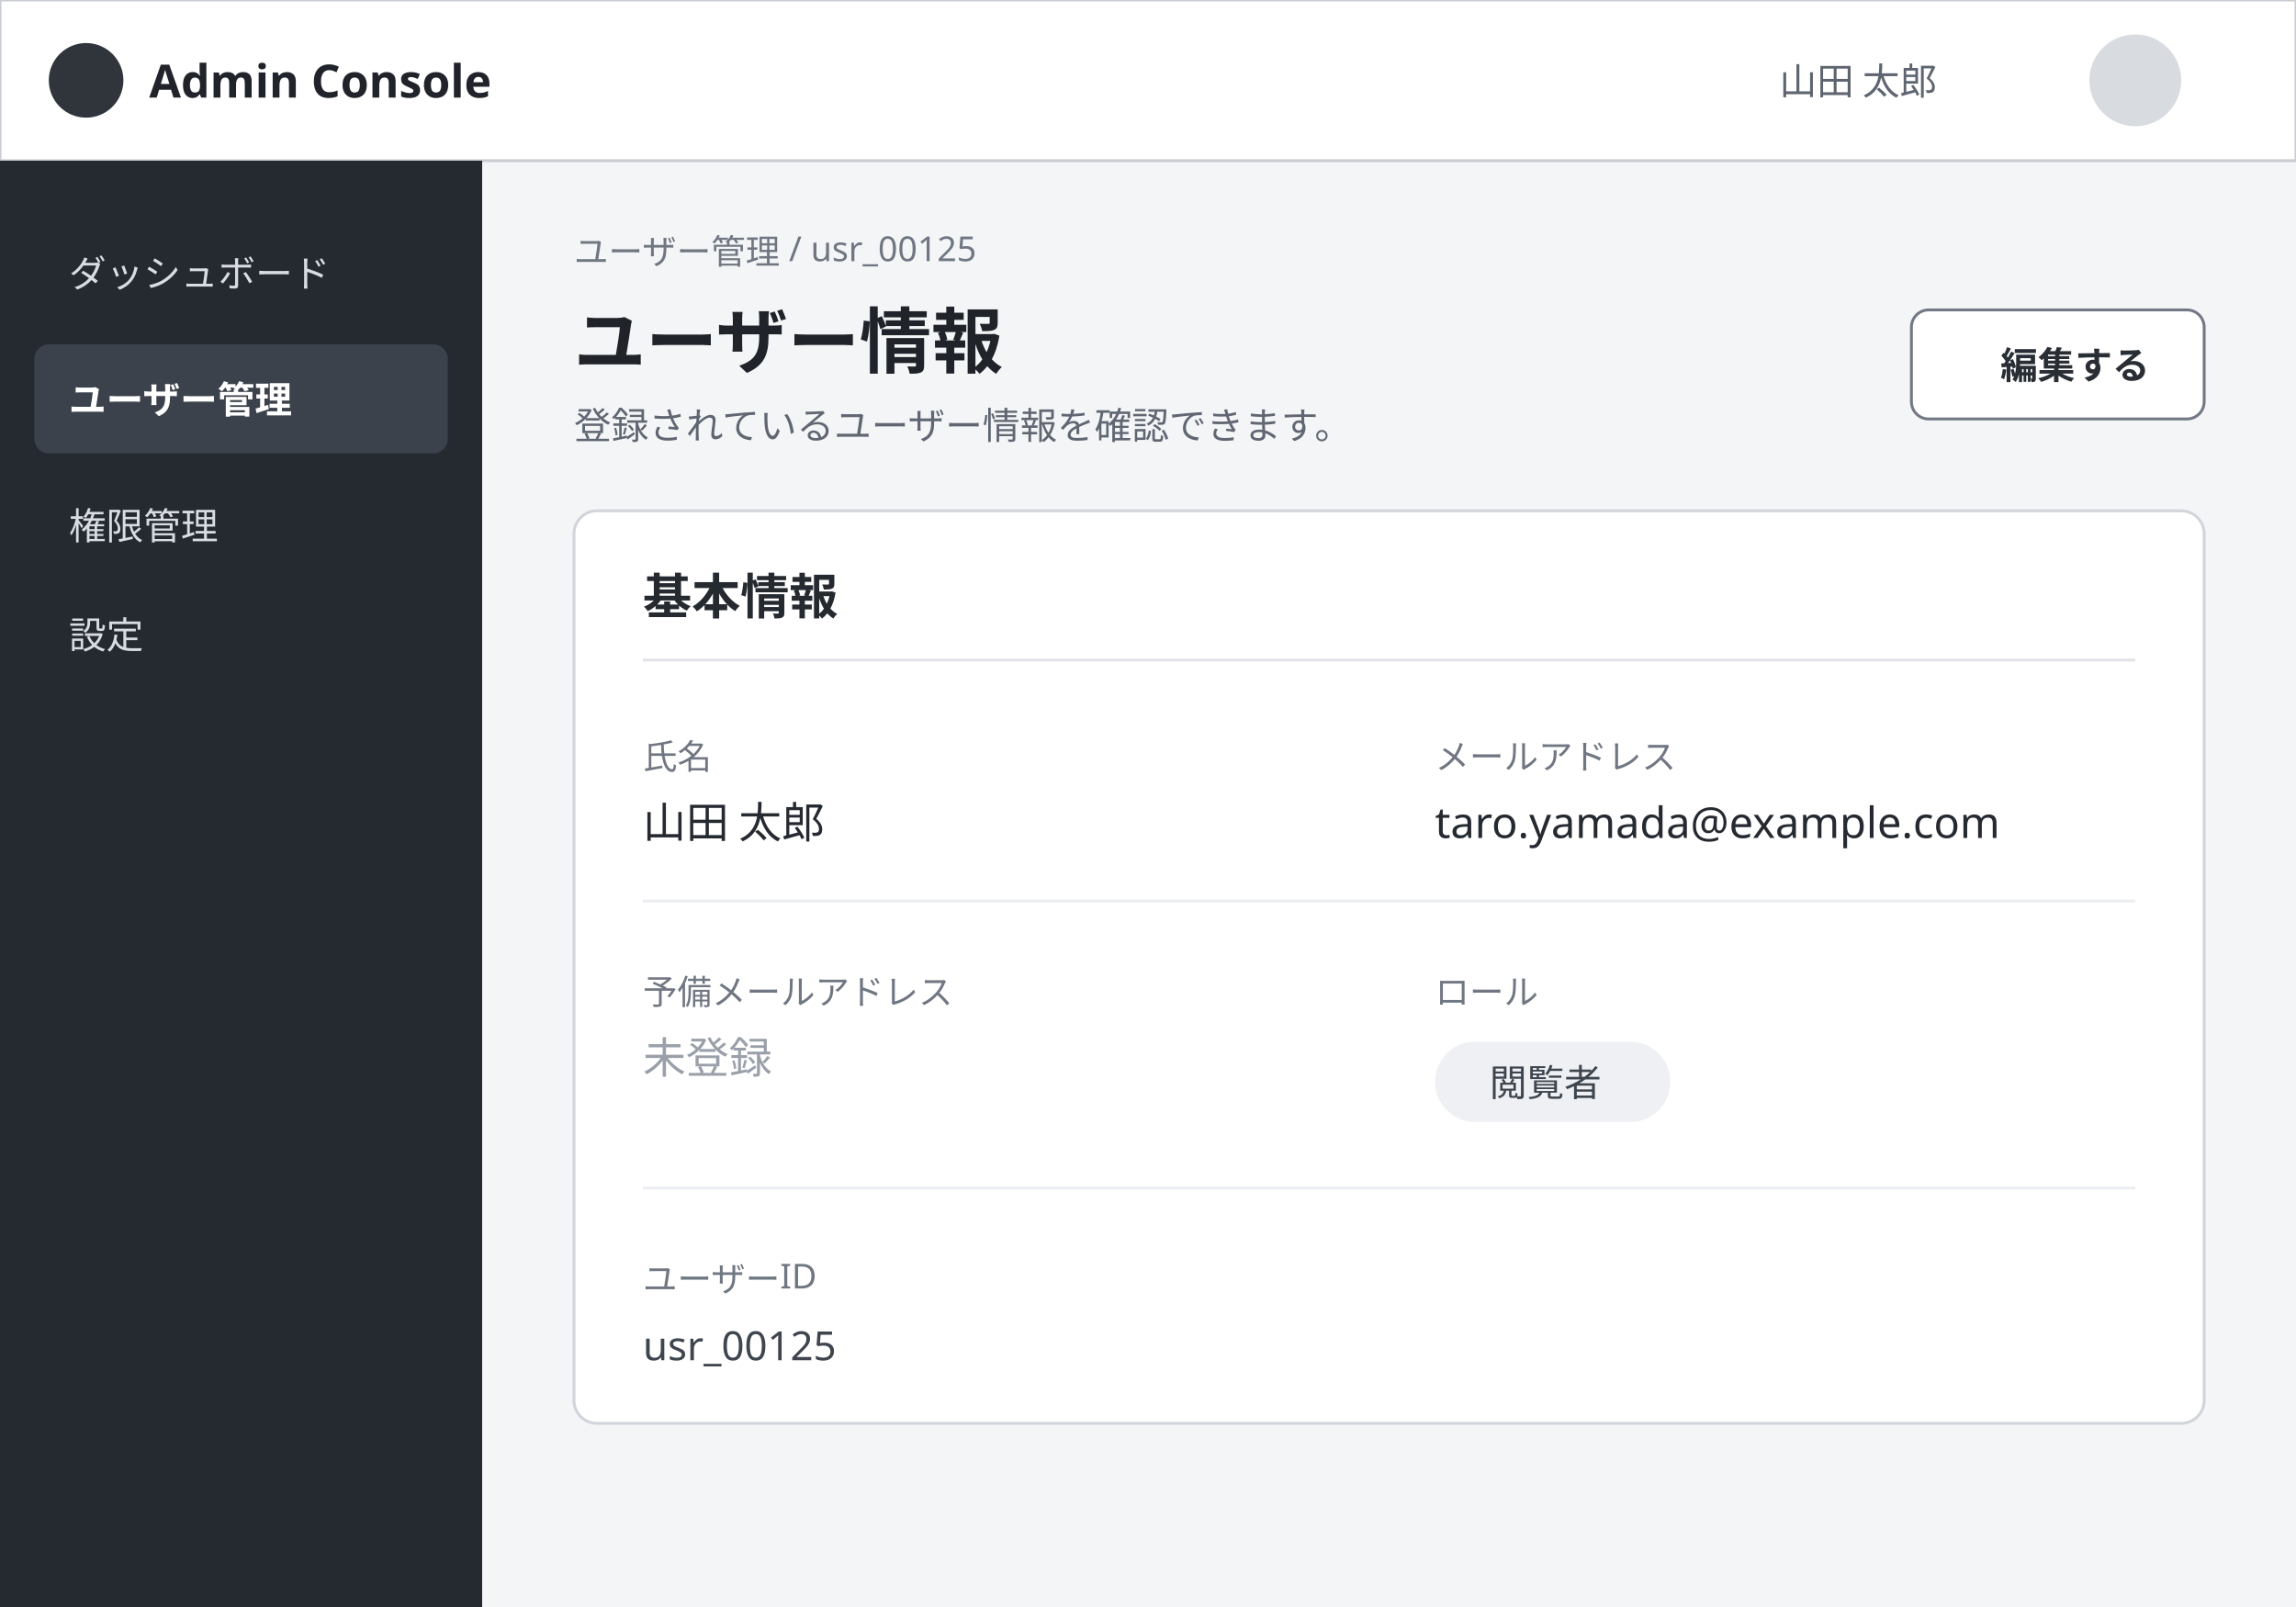
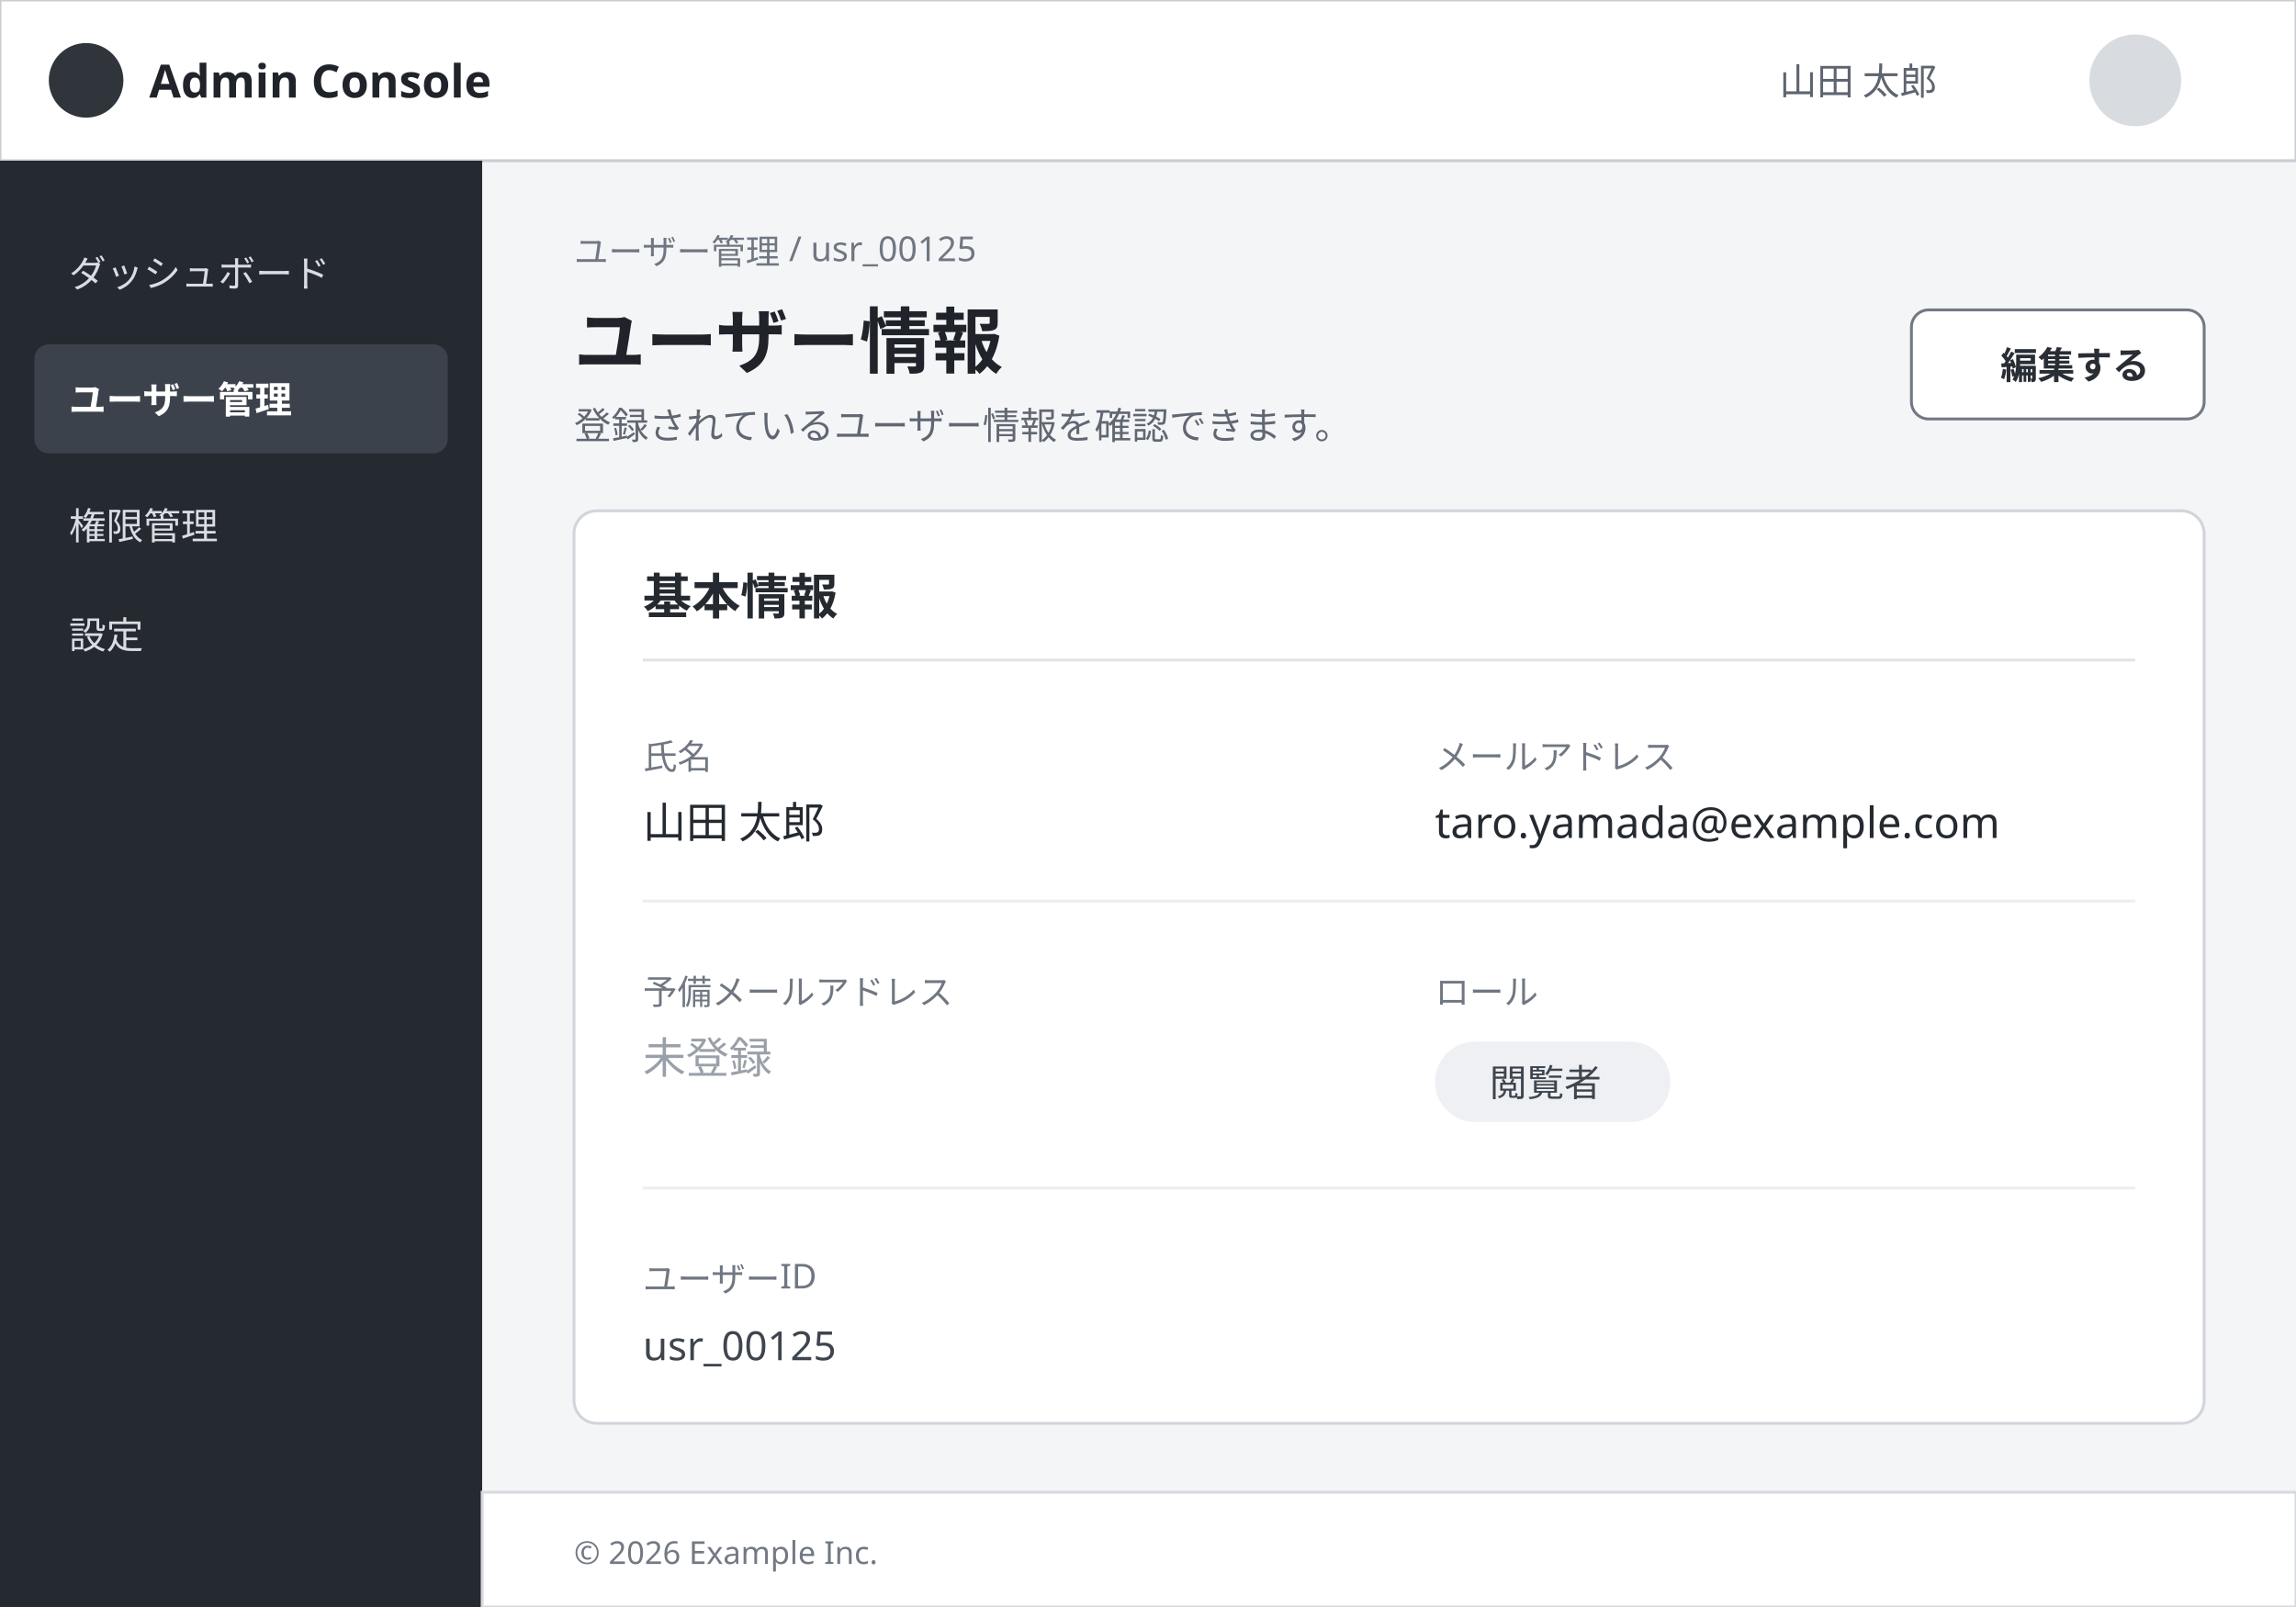
<svg xmlns="http://www.w3.org/2000/svg" width="800" height="560" viewBox="0 0 800 560">
  <rect width="800" height="560" fill="#f4f5f7" />
  <rect width="800" height="56" fill="#fff" stroke="#c9cdd3" />
  <circle cx="30" cy="28" r="13" fill="#30343b" />
  <text x="52" y="34" font-family="sans-serif" font-size="16" font-weight="700" fill="#20242a">Admin Console</text>
  <text x="620" y="33" font-family="sans-serif" font-size="13" fill="#5e6570">山田 太郎</text>
  <circle cx="744" cy="28" r="16" fill="#d8dbe0" />
  <rect x="0" y="56" width="168" height="504" fill="#252930" />
  <g font-family="sans-serif" font-size="13" fill="#d9dde3">
    <text x="24" y="100">ダッシュボード</text>
    <rect x="12" y="120" width="144" height="38" rx="5" fill="#3c424b" />
    <text x="24" y="144" fill="#fff" font-weight="700">ユーザー管理</text>
    <text x="24" y="188">権限管理</text>
    <text x="24" y="226">設定</text>
  </g>
  <text x="200" y="92" font-family="sans-serif" font-size="12" fill="#707782">ユーザー管理  /  usr_00125</text>
  <text x="200" y="128" font-family="sans-serif" font-size="25" font-weight="700" fill="#20242a">ユーザー情報</text>
  <text x="200" y="153" font-family="sans-serif" font-size="13" fill="#606772">登録されているユーザー情報を確認できます。</text>
  <rect x="666" y="108" width="102" height="38" rx="6" fill="#fff" stroke="#727984" />
  <text x="697" y="132" font-family="sans-serif" font-size="13" font-weight="700" fill="#292e35">編集する</text>
  <rect x="200" y="178" width="568" height="318" rx="8" fill="#fff" stroke="#d1d5db" />
  <text x="224" y="214" font-family="sans-serif" font-size="17" font-weight="700" fill="#252a31">基本情報</text>
  <line x1="224" y1="230" x2="744" y2="230" stroke="#e1e3e7" />
  <g font-family="sans-serif">
    <text x="224" y="268" font-size="12" fill="#707782">氏名</text>
    <text x="224" y="292" font-size="15" fill="#252a31">山田 太郎</text>
    <text x="500" y="268" font-size="12" fill="#707782">メールアドレス</text>
    <text x="500" y="292" font-size="15" fill="#252a31">taro.yamada@example.com</text>
    <line x1="224" y1="314" x2="744" y2="314" stroke="#eceef1" />
    <text x="224" y="350" font-size="12" fill="#707782">予備メールアドレス</text>
    <text x="224" y="374" font-size="15" fill="#9aa0a9">未登録</text>
    <text x="500" y="350" font-size="12" fill="#707782">ロール</text>
    <rect x="500" y="363" width="82" height="28" rx="14" fill="#eef0f3" />
    <text x="519" y="382" font-size="13" fill="#3e454e">閲覧者</text>
    <line x1="224" y1="414" x2="744" y2="414" stroke="#eceef1" />
    <text x="224" y="450" font-size="12" fill="#707782">ユーザーID</text>
    <text x="224" y="474" font-size="14" fill="#3e454e">usr_00125</text>
  </g>
+   <g data-screen-element="appFooter">
+     <rect x="168" y="520" width="632" height="40" fill="#fff" stroke="#d6d9de" />
+     <text x="200" y="545" font-family="sans-serif" font-size="11" font-weight="400" fill="#727984">© 2026 Example Inc.</text>
+   </g>
</svg>
